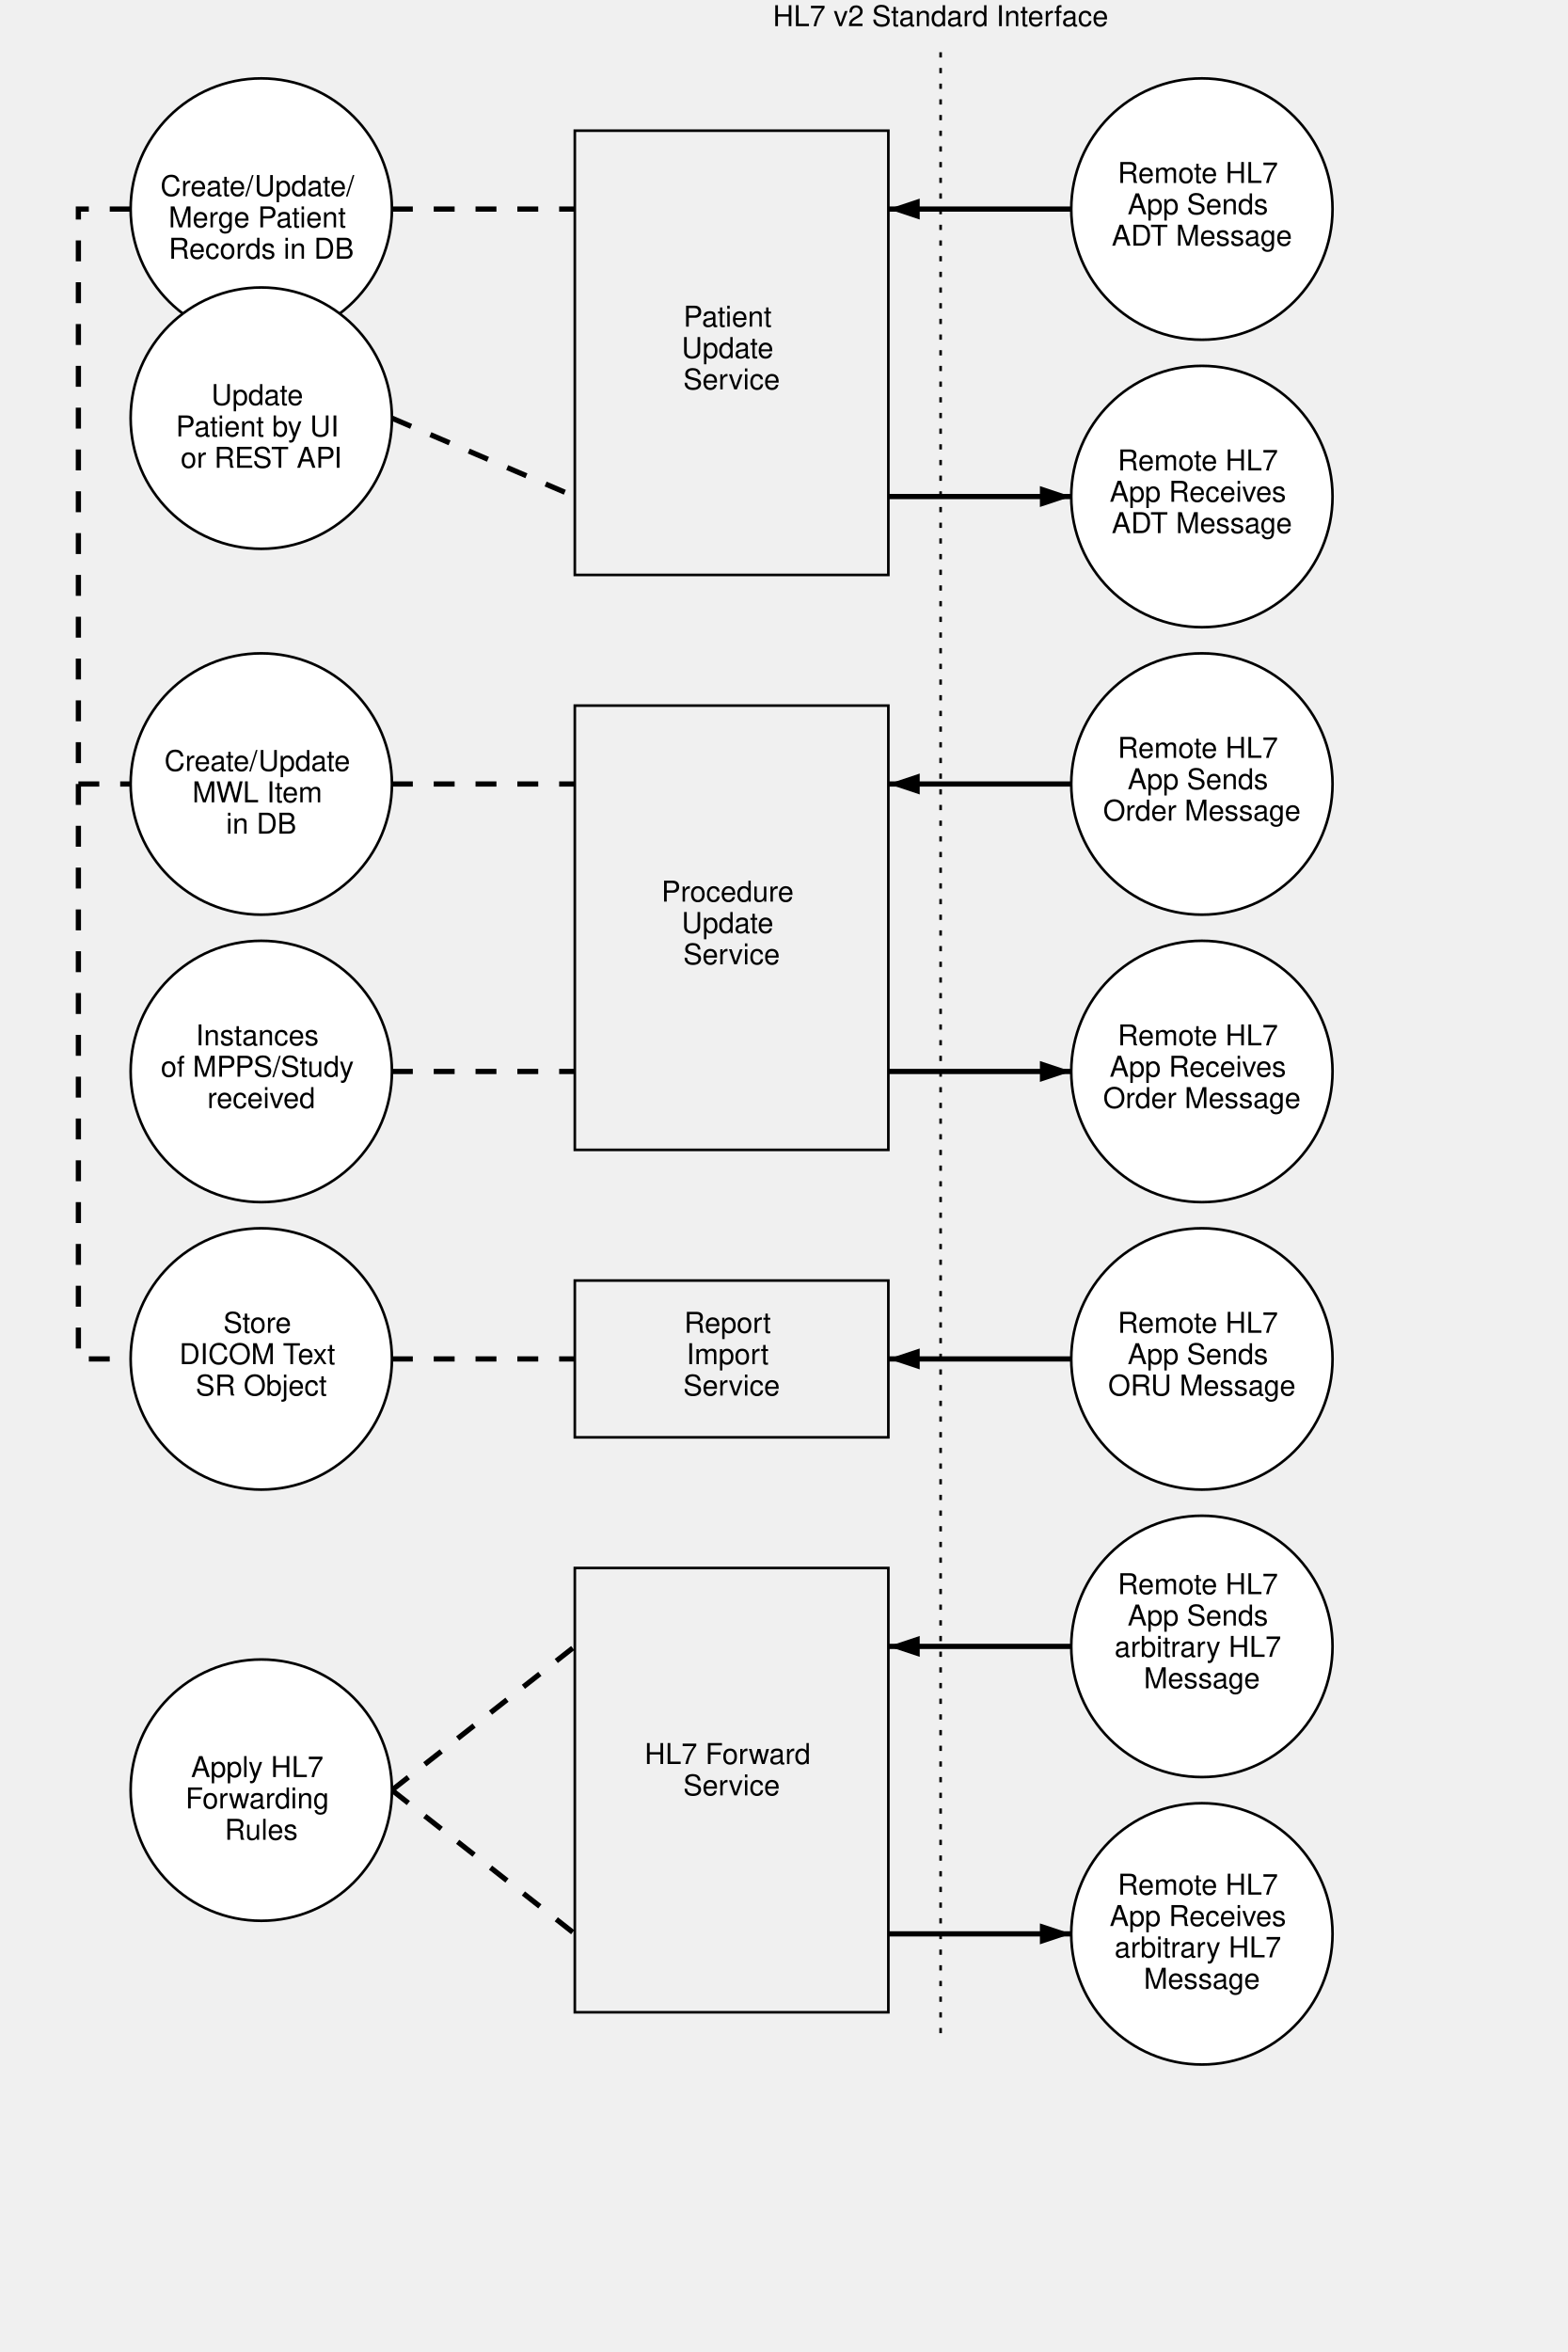
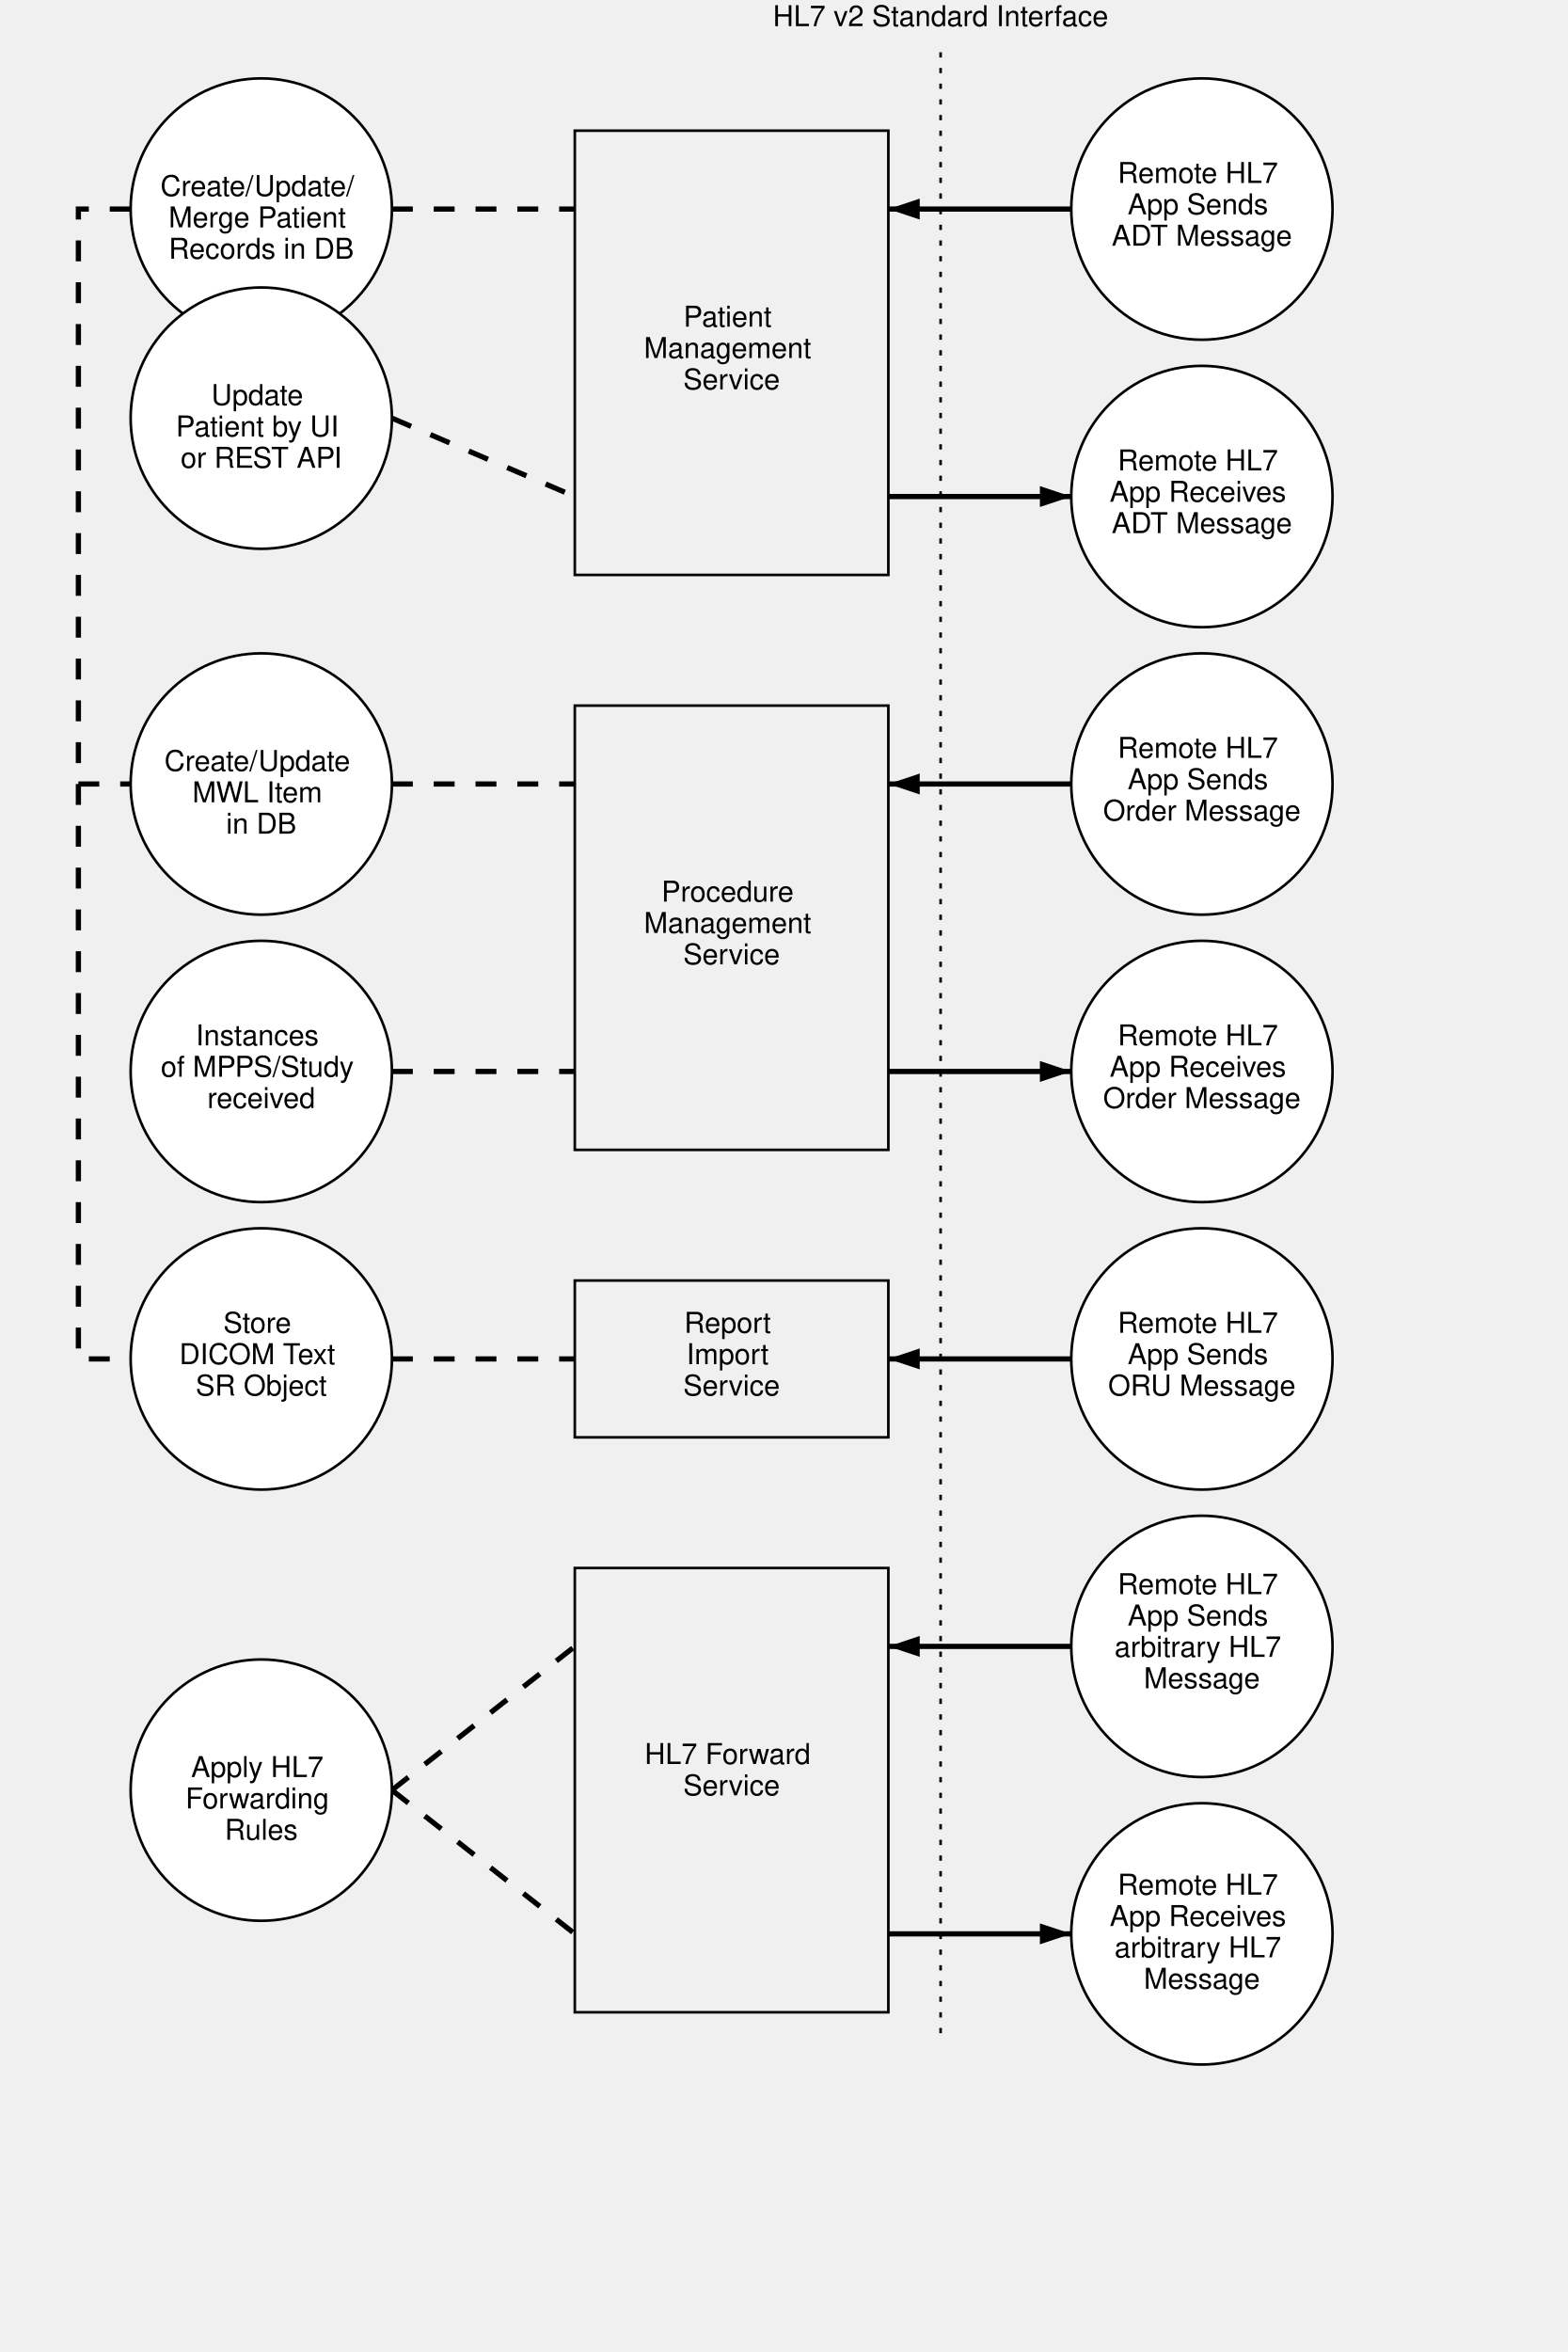
<svg xmlns="http://www.w3.org/2000/svg" width="600" height="900">
  <defs>
    <style type="text/css">
      text { font-family: Helvetica, Verdana, ArialUnicodeMS, san-serif }
    </style>
  </defs>
  <text x="360" y="10" font-size="11" text-anchor="middle">HL7 v2 Standard Interface</text>
  <line x1="360" y1="20" x2="360" y2="780" stroke="black" stroke-dasharray="2,4" />
  <rect x="220" y="50" width="120" height="170" fill="none" stroke="black" />
  <text x="280" y="125" font-size="11" text-anchor="middle">Patient
-     <tspan x="280" dy="12" text-anchor="middle">Update</tspan>
+     <tspan x="280" dy="12" text-anchor="middle">Management</tspan>
    <tspan x="280" dy="12" text-anchor="middle">Service</tspan>
  </text>
  <line x1="150" y1="80" x2="220" y2="80" stroke="black" stroke-width="2" stroke-dasharray="8" />
  <circle cx="100" cy="80" r="50" fill="white" stroke="black" />
  <text x="100" y="75" font-size="11" text-anchor="middle">Create/Update/
    <tspan x="100" dy="12" text-anchor="middle">Merge Patient</tspan>
    <tspan x="100" dy="12" text-anchor="middle">Records in DB</tspan>
  </text>
  <path d="M 50 80 L 30 80 L 30 520 L 50 520" fill="none" stroke="black" stroke-width="2" stroke-dasharray="8" />
  <line x1="150" y1="160" x2="220" y2="190" stroke="black" stroke-width="2" stroke-dasharray="8" />
  <circle cx="100" cy="160" r="50" fill="white" stroke="black" />
  <text x="100" y="155" font-size="11" text-anchor="middle">Update
    <tspan x="100" dy="12" text-anchor="middle">Patient by UI</tspan>
    <tspan x="100" dy="12" text-anchor="middle">or REST API</tspan>
  </text>
  <line x1="30" y1="300" x2="50" y2="300" stroke="black" stroke-width="2" stroke-dasharray="8" />
  <line x1="150" y1="300" x2="220" y2="300" stroke="black" stroke-width="2" stroke-dasharray="8" />
  <circle cx="100" cy="300" r="50" fill="white" stroke="black" />
  <text x="100" y="295" font-size="11" text-anchor="middle">Create/Update
    <tspan x="100" dy="12" text-anchor="middle">MWL Item</tspan>
    <tspan x="100" dy="12" text-anchor="middle">in DB</tspan>
  </text>
  <circle cx="460" cy="80" r="50" fill="white" stroke="black" />
  <text x="460" y="70" font-size="11" text-anchor="middle">Remote HL7
    <tspan x="460" dy="12" text-anchor="middle">App Sends</tspan>
    <tspan x="460" dy="12" text-anchor="middle">ADT Message</tspan>
  </text>
  <line x1="340" y1="80" x2="410" y2="80" stroke="black" stroke-width="2" />
  <path d="M 340 80 l 12 -4 l 0 8" />
  <circle cx="460" cy="190" r="50" fill="white" stroke="black" />
  <text x="460" y="180" font-size="11" text-anchor="middle">Remote HL7
    <tspan x="460" dy="12" text-anchor="middle">App Receives</tspan>
    <tspan x="460" dy="12" text-anchor="middle">ADT Message</tspan>
  </text>
  <line x1="340" y1="190" x2="410" y2="190" stroke="black" stroke-width="2" />
  <path d="M 410 190 l -12 -4 l 0 8" />
  <rect x="220" y="270" width="120" height="170" fill="none" stroke="black" />
  <text x="280" y="345" font-size="11" text-anchor="middle">Procedure
-     <tspan x="280" dy="12" text-anchor="middle">Update</tspan>
+     <tspan x="280" dy="12" text-anchor="middle">Management</tspan>
    <tspan x="280" dy="12" text-anchor="middle">Service</tspan>
  </text>
  <circle cx="460" cy="300" r="50" fill="white" stroke="black" />
  <text x="460" y="290" font-size="11" text-anchor="middle">Remote HL7
    <tspan x="460" dy="12" text-anchor="middle">App Sends</tspan>
    <tspan x="460" dy="12" text-anchor="middle">Order Message</tspan>
  </text>
  <line x1="340" y1="300" x2="410" y2="300" stroke="black" stroke-width="2" />
  <path d="M 340 300 l 12 -4 l 0 8" />
  <line x1="150" y1="410" x2="220" y2="410" stroke="black" stroke-width="2" stroke-dasharray="8" />
  <circle cx="100" cy="410" r="50" fill="white" stroke="black" />
  <text x="100" y="400" font-size="11" text-anchor="middle">Instances
    <tspan x="100" dy="12" text-anchor="middle">of MPPS/Study</tspan>
    <tspan x="100" dy="12" text-anchor="middle">received</tspan>
  </text>
  <line x1="150" y1="520" x2="220" y2="520" stroke="black" stroke-width="2" stroke-dasharray="8" />
  <circle cx="100" cy="520" r="50" fill="white" stroke="black" />
  <text x="100" y="510" font-size="11" text-anchor="middle">Store
    <tspan x="100" dy="12" text-anchor="middle">DICOM Text</tspan>
    <tspan x="100" dy="12" text-anchor="middle">SR Object</tspan>
  </text>
  <rect x="220" y="490" width="120" height="60" fill="none" stroke="black" />
  <text x="280" y="510" font-size="11" text-anchor="middle">Report
    <tspan x="280" dy="12" text-anchor="middle">Import</tspan>
    <tspan x="280" dy="12" text-anchor="middle">Service</tspan>
  </text>
  <rect x="220" y="600" width="120" height="170" fill="none" stroke="black" />
  <text x="280" y="675" font-size="11" text-anchor="middle">HL7 Forward
    <tspan x="280" dy="12" text-anchor="middle">Service</tspan>
  </text>
  <line x1="150" y1="685" x2="220" y2="630" stroke="black" stroke-width="2" stroke-dasharray="8" />
  <line x1="150" y1="685" x2="220" y2="740" stroke="black" stroke-width="2" stroke-dasharray="8" />
  <circle cx="100" cy="685" r="50" fill="white" stroke="black" />
  <text x="100" y="680" font-size="11" text-anchor="middle">Apply HL7
    <tspan x="100" dy="12" text-anchor="middle">Forwarding</tspan>
    <tspan x="100" dy="12" text-anchor="middle">Rules</tspan>
  </text>
  <circle cx="460" cy="410" r="50" fill="white" stroke="black" />
  <text x="460" y="400" font-size="11" text-anchor="middle">Remote HL7
    <tspan x="460" dy="12" text-anchor="middle">App Receives</tspan>
    <tspan x="460" dy="12" text-anchor="middle">Order Message</tspan>
  </text>
  <line x1="340" y1="410" x2="410" y2="410" stroke="black" stroke-width="2" />
  <path d="M 410 410 l -12 -4 l 0 8" />
  <circle cx="460" cy="520" r="50" fill="white" stroke="black" />
  <text x="460" y="510" font-size="11" text-anchor="middle">Remote HL7
    <tspan x="460" dy="12" text-anchor="middle">App Sends</tspan>
    <tspan x="460" dy="12" text-anchor="middle">ORU Message</tspan>
  </text>
  <line x1="340" y1="520" x2="410" y2="520" stroke="black" stroke-width="2" />
  <path d="M 340 520 l 12 -4 l 0 8" />
  <circle cx="460" cy="630" r="50" fill="white" stroke="black" />
  <text x="460" y="610" font-size="11" text-anchor="middle">Remote HL7
    <tspan x="460" dy="12" text-anchor="middle">App Sends</tspan>
    <tspan x="460" dy="12" text-anchor="middle">arbitrary HL7</tspan>
    <tspan x="460" dy="12" text-anchor="middle">Message</tspan>
  </text>
  <line x1="340" y1="630" x2="410" y2="630" stroke="black" stroke-width="2" />
  <path d="M 340 630 l 12 -4 l 0 8" />
  <circle cx="460" cy="740" r="50" fill="white" stroke="black" />
  <text x="460" y="725" font-size="11" text-anchor="middle">Remote HL7
    <tspan x="460" dy="12" text-anchor="middle">App Receives</tspan>
    <tspan x="460" dy="12" text-anchor="middle">arbitrary HL7</tspan>
    <tspan x="460" dy="12" text-anchor="middle">Message</tspan>
  </text>
  <line x1="340" y1="740" x2="410" y2="740" stroke="black" stroke-width="2" />
  <path d="M 410 740 l -12 -4 l 0 8" />
</svg>
